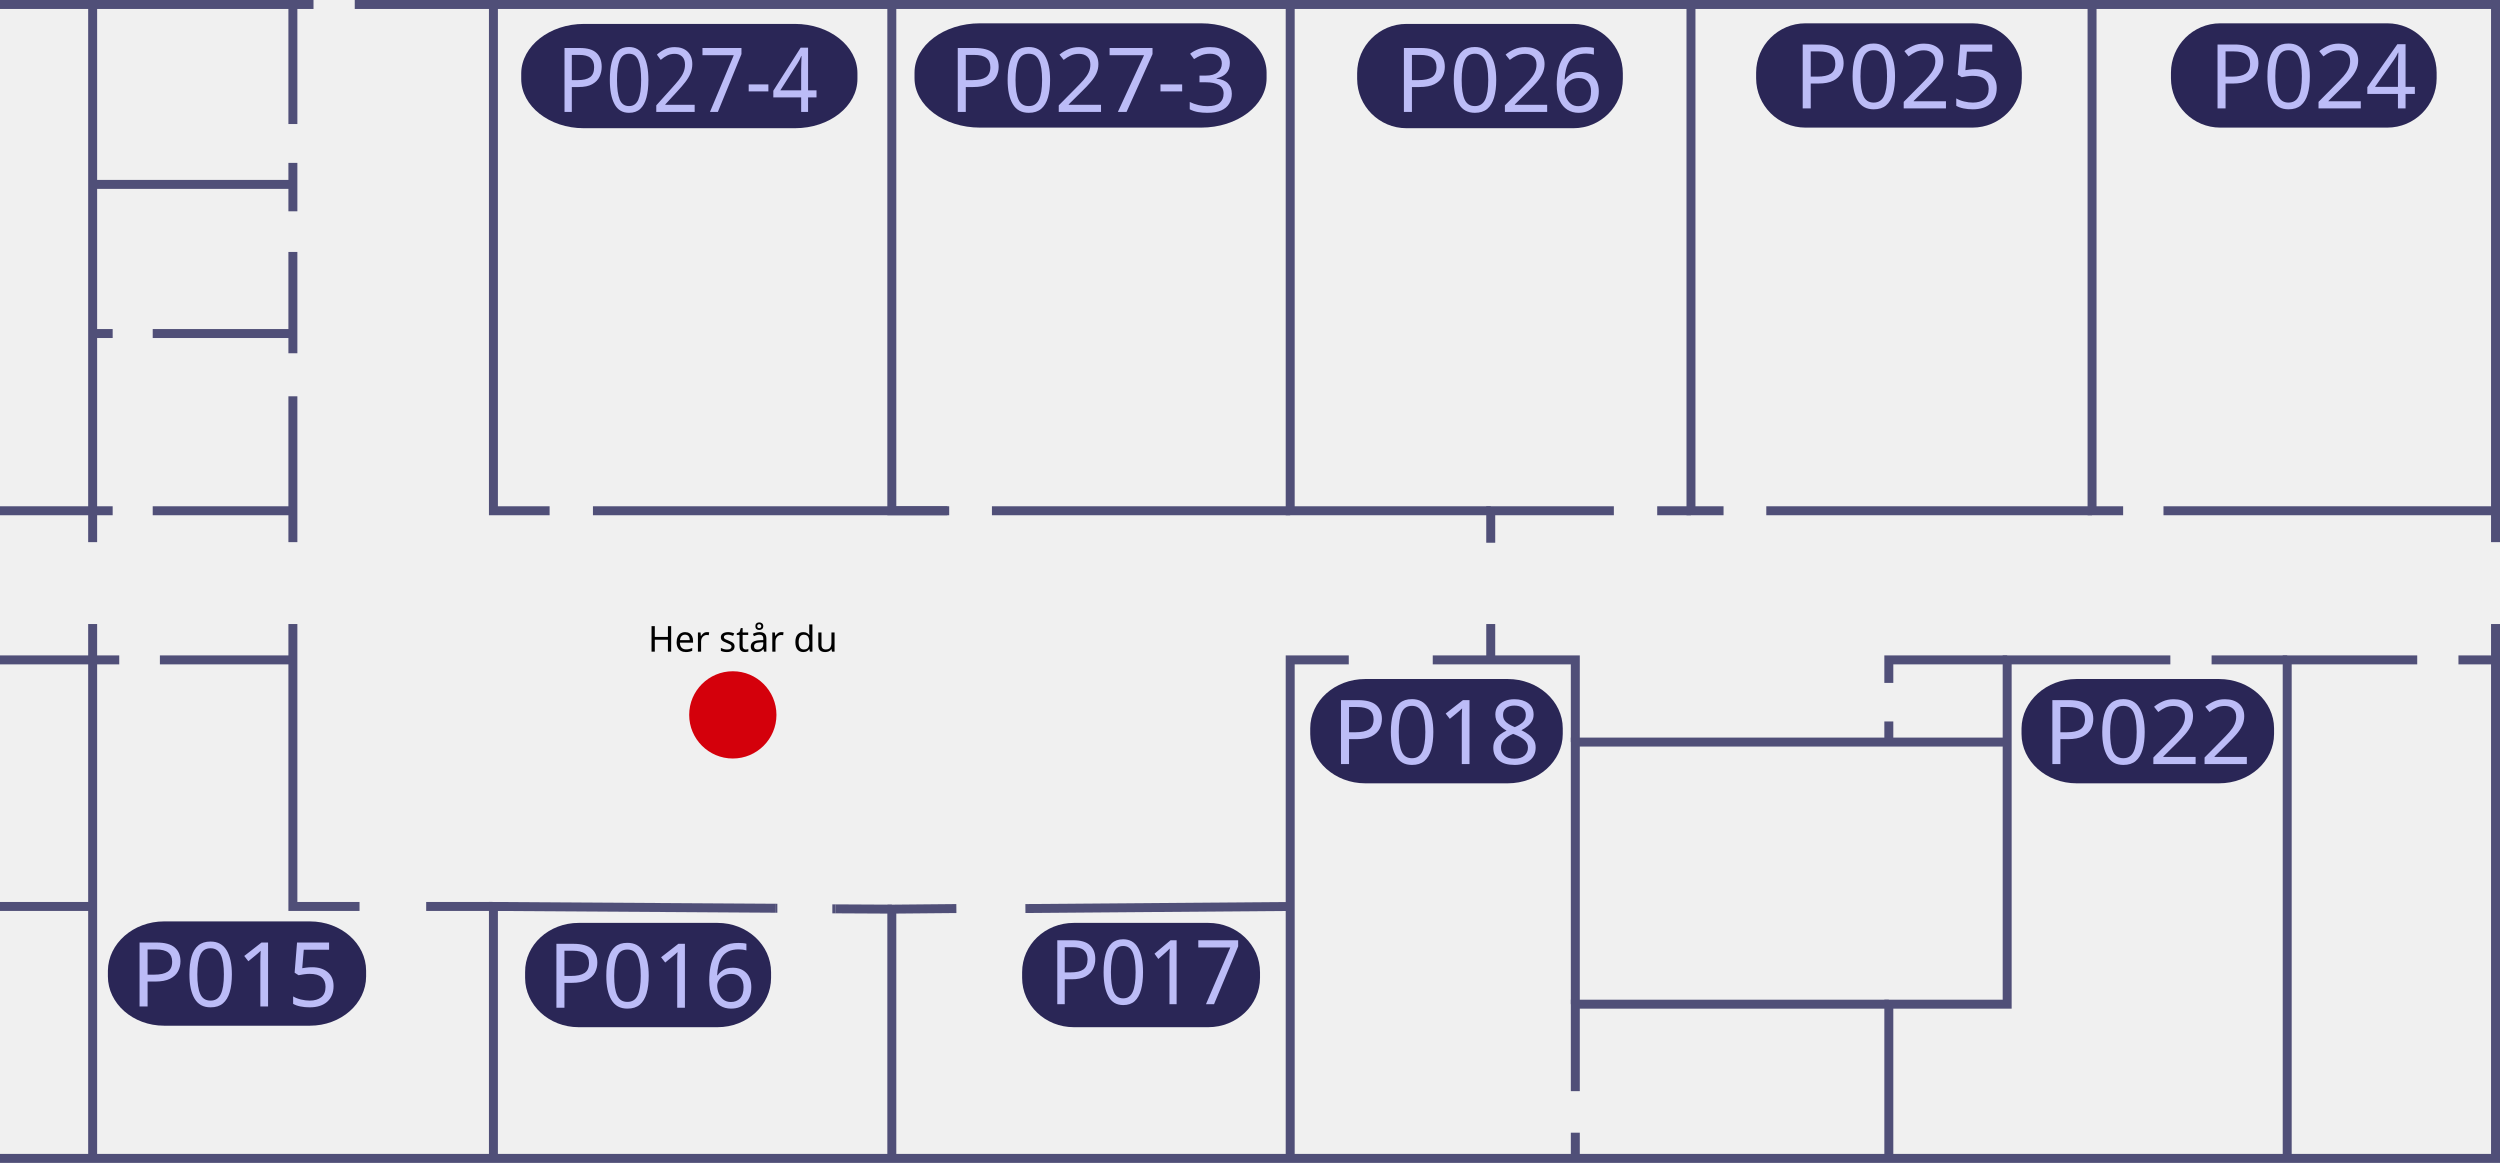
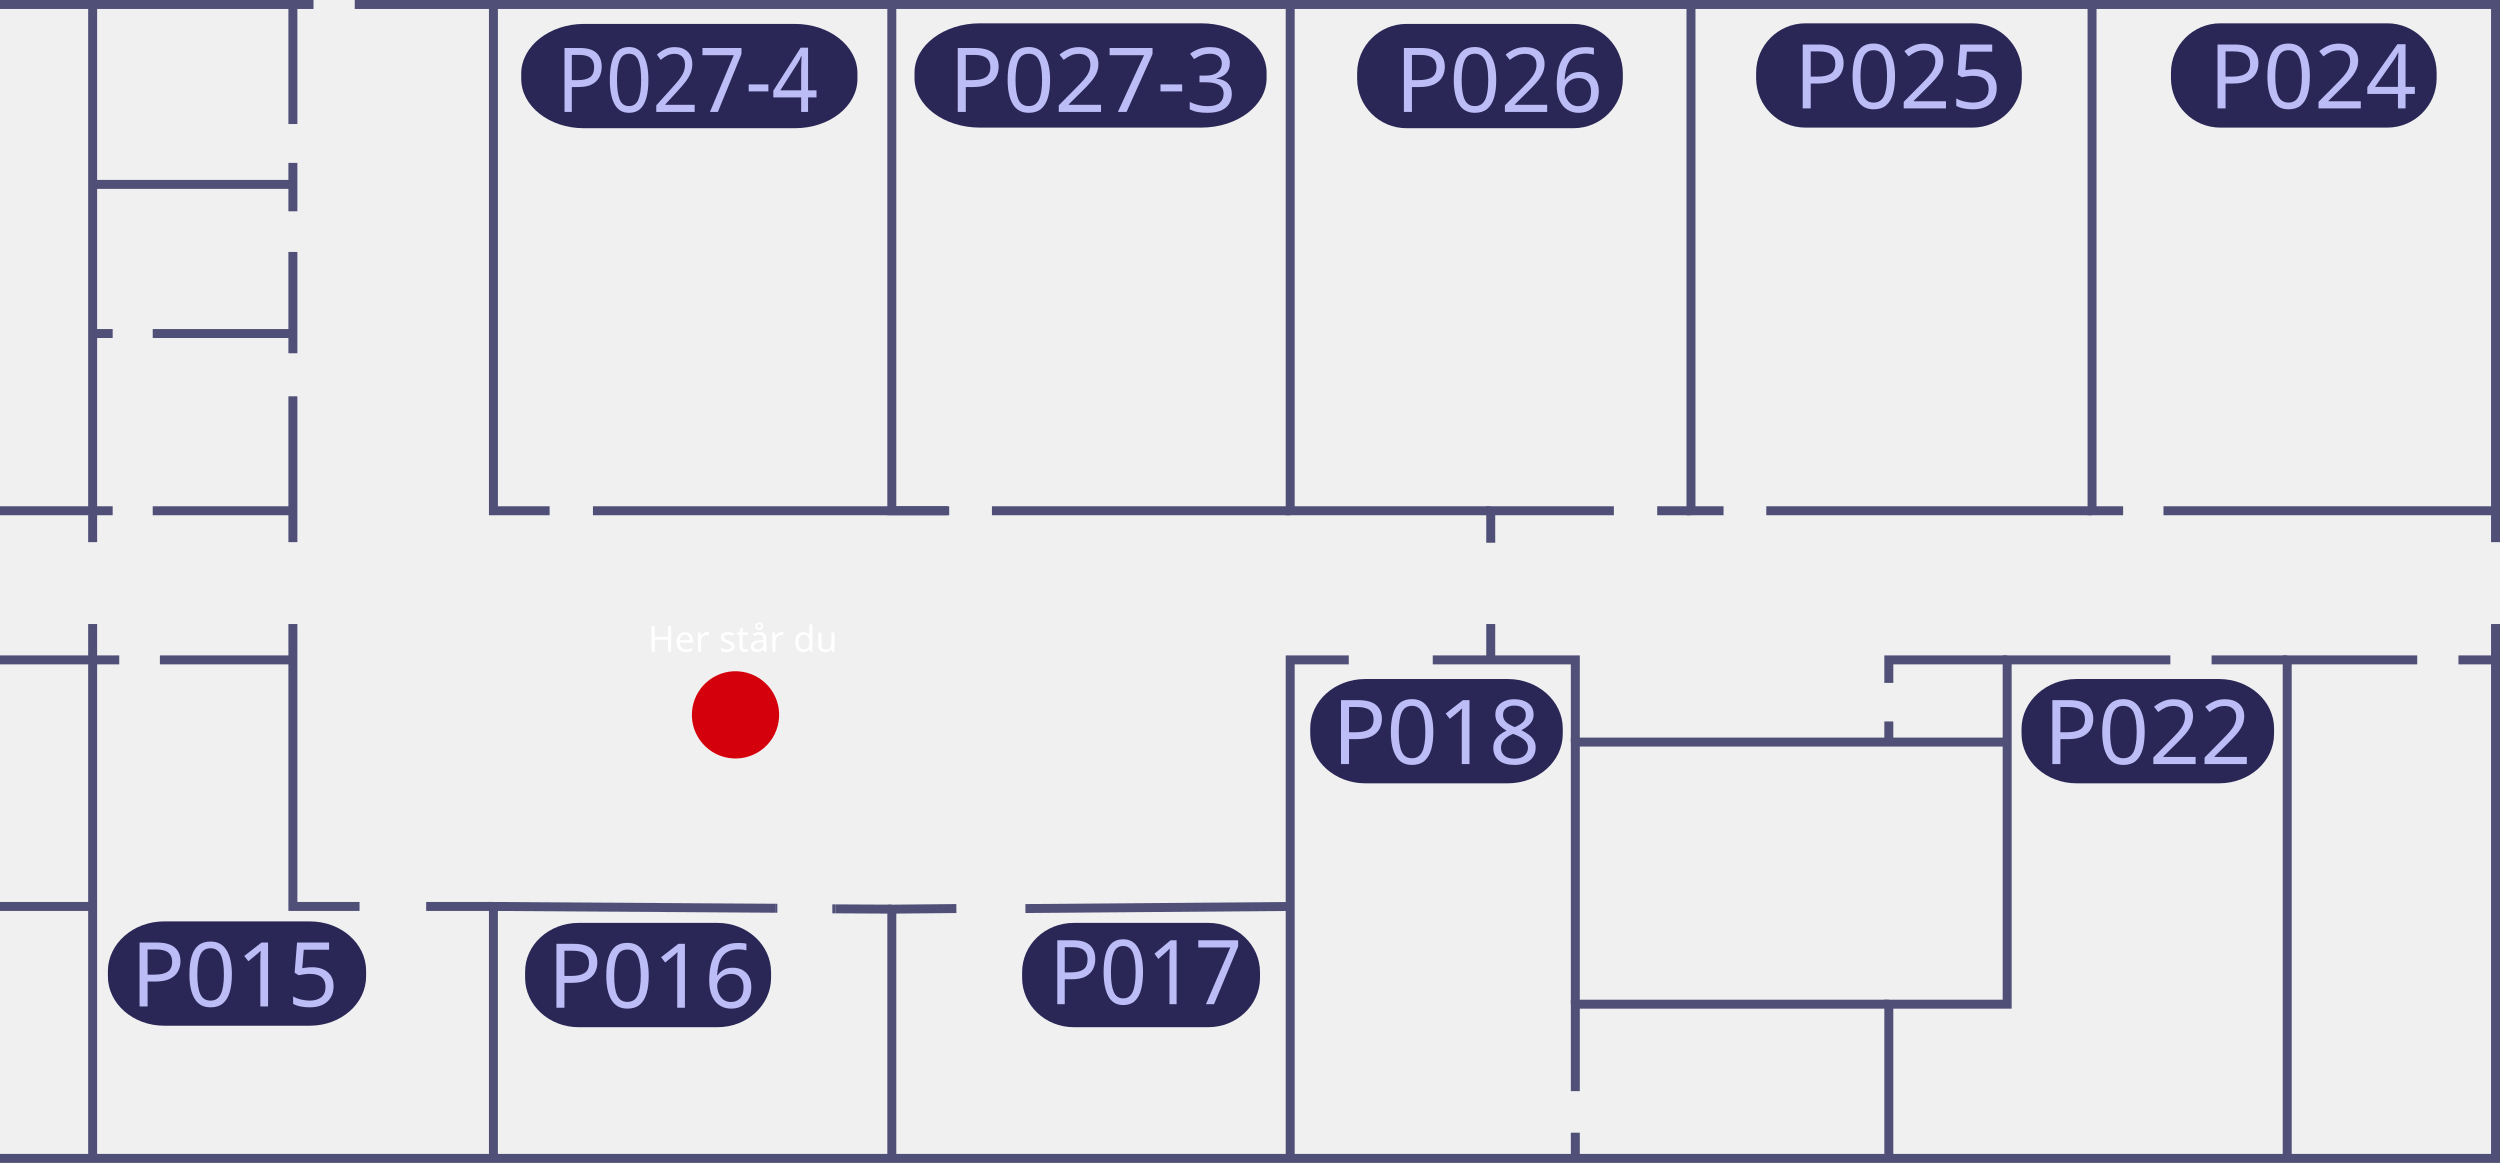
<svg xmlns="http://www.w3.org/2000/svg" version="1.1" id="floor-map" x="0px" y="0px" viewBox="0 0 836.5 389.1" style="enable-background:new 0 0 836.5 389.1;" xml:space="preserve">
  <style type="text/css">
	.st0{fill:none;stroke:#504F78;stroke-width:3;stroke-miterlimit:10;}
	.st1{fill:#2A2656;}
	.st2{fill:#BCBCF7;}
	.st3{font-family:'ArialMT';}
	.st4{font-size:29.96px;}
	.st5{fill:#D4000B;}
	.st6{fill:none;}
- 	.st7{font-family:'MyriadPro-Regular';}
+ 	.st7{fill:#FFFFFF;}
	.st8{font-size:12px;}
</style>
  <g id="main-group">
    <g id="map-lines">
      <polyline class="st0" points="31,181.4 31,1.5 0,1.5   " />
      <line class="st0" x1="31" y1="387.6" x2="31" y2="208.8" />
      <polyline class="st0" points="835,208.8 835,387.6 0,387.6   " />
      <polyline class="st0" points="118.7,1.5 835,1.5 835,170.9 835,181.4   " />
      <line class="st0" x1="31" y1="1.5" x2="104.9" y2="1.5" />
      <line class="st0" x1="723.9" y1="170.9" x2="835" y2="170.9" />
      <polyline class="st0" points="700,1.5 700,170.9 710.4,170.9   " />
      <line class="st0" x1="591" y1="170.9" x2="700" y2="170.9" />
      <polyline class="st0" points="565.8,1.5 565.8,170.9 576.7,170.9   " />
      <polyline class="st0" points="808.8,220.8 765.3,220.8 765.3,387.6   " />
      <line class="st0" x1="835" y1="220.8" x2="822.6" y2="220.8" />
      <line class="st0" x1="740" y1="220.8" x2="765.3" y2="220.8" />
      <polyline class="st0" points="632,387.6 632,336 671.6,336 671.6,220.8 726.2,220.8   " />
      <line class="st0" x1="527.1" y1="379" x2="527.1" y2="387.6" />
      <polyline class="st0" points="632,336 527.1,336 527.1,365.1   " />
      <polyline class="st0" points="671.6,248.3 527.1,248.3 527.1,336   " />
      <polyline class="st0" points="479.4,220.8 527.1,220.8 527.1,248.3   " />
      <polyline class="st0" points="431.7,387.6 431.7,220.8 451.3,220.8   " />
      <line class="st0" x1="554.5" y1="170.9" x2="565.8" y2="170.9" />
      <polyline class="st0" points="498.8,181.6 498.8,170.9 540,170.9   " />
      <line class="st0" x1="498.8" y1="220.8" x2="498.8" y2="208.8" />
      <polyline class="st0" points="431.7,1.5 431.7,170.9 498.8,170.9   " />
      <polyline class="st0" points="320,304 298.4,304.2 298.4,387.6   " />
      <line class="st0" x1="431.7" y1="303.3" x2="343.1" y2="304" />
      <line class="st0" x1="279.5" y1="304.1" x2="298.4" y2="304.2" />
      <line class="st0" x1="278.5" y1="304.1" x2="279.5" y2="304.1" />
      <line class="st0" x1="259.6" y1="303.9" x2="260.1" y2="303.9" />
      <polyline class="st0" points="165.1,387.6 165.1,303.3 259.6,303.9   " />
      <line class="st0" x1="142.6" y1="303.3" x2="165.1" y2="303.3" />
      <polyline class="st0" points="98,208.8 98,303.3 120.3,303.3   " />
      <line class="st0" x1="98" y1="132.6" x2="98" y2="181.4" />
      <line class="st0" x1="98" y1="84.3" x2="98" y2="118.2" />
      <line class="st0" x1="98" y1="54.5" x2="98" y2="70.7" />
      <line class="st0" x1="98" y1="1.5" x2="98" y2="41.5" />
      <polyline class="st0" points="183.9,170.9 165.1,170.9 165.1,1.5   " />
      <line class="st0" x1="317.6" y1="170.9" x2="198.4" y2="170.9" />
      <polyline class="st0" points="344.7,170.9 431.7,170.9 331.9,170.9   " />
      <polyline class="st0" points="298.4,1.5 298.4,170.9 317,170.9   " />
      <line class="st0" x1="53.5" y1="220.8" x2="98" y2="220.8" />
      <polyline class="st0" points="0,220.8 31,220.8 39.9,220.8   " />
      <polyline class="st0" points="37.7,170.9 31,170.9 0,170.9   " />
      <line class="st0" x1="98" y1="170.9" x2="51.1" y2="170.9" />
      <line class="st0" x1="37.7" y1="111.6" x2="31" y2="111.6" />
      <line class="st0" x1="98" y1="111.6" x2="51.1" y2="111.6" />
      <line class="st0" x1="98" y1="61.7" x2="31" y2="61.7" />
      <line class="st0" x1="632" y1="241.4" x2="632" y2="248.3" />
      <polyline class="st0" points="671.6,220.8 632,220.8 632,228.5   " />
      <line class="st0" x1="31" y1="303.3" x2="0" y2="303.3" />
    </g>
    <path id="P026c-box" class="st1" d="M195.4,8H266c11.5,0,20.9,7.4,20.9,16.5v1.9c0,9.1-9.3,16.5-20.9,16.5h-70.7   c-11.5,0-20.9-7.4-20.9-16.5v-1.9C174.5,15.4,183.9,8,195.4,8z" />
    <text id="P026c-text" transform="matrix(0.9085 0 0 1 186.2485 37.4502)" class="st2 st3 st4">P027-4</text>
    <path id="P026b-box" class="st1" d="M327.9,7.8h74c12.1,0,21.9,7.4,21.9,16.5v1.9c0,9.1-9.8,16.5-21.9,16.5h-74   c-12.1,0-21.9-7.4-21.9-16.5v-1.9C306,15.2,315.8,7.8,327.9,7.8z" />
    <text id="P026b-text" transform="matrix(1 0 0 1 317.5602 37.45)" class="st2 st3 st4">P027-3</text>
    <path id="P026-box" class="st1" d="M470.6,8h55.9c9.1,0,16.5,7.4,16.5,16.5v1.9c0,9.1-7.4,16.5-16.5,16.5h-55.9   c-9.1,0-16.5-7.4-16.5-16.5v-1.9C454.1,15.4,461.5,8,470.6,8z" />
    <text id="P026-text" transform="matrix(1 0 0 1 466.84 37.45)" class="st2 st3 st4">P026</text>
    <path id="P025-box" class="st1" d="M604.1,7.8H660c9.1,0,16.5,7.4,16.5,16.5v1.9c0,9.1-7.4,16.5-16.5,16.5h-55.9   c-9.1,0-16.5-7.4-16.5-16.5v-1.9C587.6,15.2,595,7.8,604.1,7.8z" />
    <text id="P025-text" transform="matrix(1 0 0 1 600.28 36.28)" class="st2 st3 st4">P025</text>
    <path id="P024-box" class="st1" d="M742.9,7.8h55.9c9.1,0,16.5,7.4,16.5,16.5v1.9c0,9.1-7.4,16.5-16.5,16.5h-55.9   c-9.1,0-16.5-7.4-16.5-16.5v-1.9C726.4,15.2,733.8,7.8,742.9,7.8z" />
    <text id="P024-text" transform="matrix(1 0 0 1 739.08 36.28)" class="st2 st3 st4">P024</text>
    <path id="P018-box" class="st1" d="M456.8,227.2h47.7c10.1,0,18.4,7.4,18.4,16.5v1.9c0,9.1-8.2,16.5-18.4,16.5h-47.7   c-10.1,0-18.4-7.4-18.4-16.5v-1.9C438.4,234.6,446.6,227.2,456.8,227.2z" />
    <text id="P018-text" transform="matrix(1 0 0 1 445.7905 255.65)" class="st2 st3 st4">P018</text>
    <path id="P017-box" class="st1" d="M359.3,308.8h45c9.6,0,17.3,7.4,17.3,16.5v1.9c0,9.1-7.8,16.5-17.3,16.5h-45   c-9.6,0-17.3-7.4-17.3-16.5v-1.9C342,316.1,349.7,308.8,359.3,308.8z" />
    <text id="P017-text" transform="matrix(0.9287 0 0 1 351.0684 336)" class="st2 st3 st4">P017</text>
    <path id="P016-box" class="st1" d="M193.6,308.8h46.5c9.9,0,17.9,7.4,17.9,16.5v1.9c0,9.1-8,16.5-17.9,16.5h-46.5   c-9.9,0-17.9-7.4-17.9-16.5v-1.9C175.6,316.1,183.7,308.8,193.6,308.8z" />
    <text id="P016-text" transform="matrix(1 0 0 1 183.27 337.19)" class="st2 st3 st4">P016</text>
    <path id="P015-box" class="st1" d="M54.9,308.3h48.8c10.4,0,18.8,7.4,18.8,16.5v1.9c0,9.1-8.4,16.5-18.8,16.5H54.9   c-10.4,0-18.8-7.4-18.8-16.5v-1.9C36.2,315.7,44.6,308.3,54.9,308.3z" />
    <text id="P015-text" transform="matrix(1 0 0 1 43.79 336.76)" class="st2 st3 st4">P015</text>
    <path id="P018-box_00000111878923128283647190000007340365837527980939_" class="st1" d="M694.8,227.2h47.7   c10.1,0,18.4,7.4,18.4,16.5v1.9c0,9.1-8.2,16.5-18.4,16.5h-47.7c-10.1,0-18.4-7.4-18.4-16.5v-1.9   C676.5,234.6,684.7,227.2,694.8,227.2z" />
    <text id="P018-text_00000157303005836747895600000000567760258523397769_" transform="matrix(1 0 0 1 683.8151 255.65)" class="st2 st3 st4">P022</text>
  </g>
-   <circle class="st5" cx="245.2" cy="239.2" r="14.6" />
+   <ellipse transform="matrix(0.1602 -0.9871 0.9871 0.1602 -29.4375 443.8003)" class="st5" cx="246.1" cy="239.2" rx="14.6" ry="14.6" />
  <rect x="216.8" y="209.5" class="st6" width="62.8" height="16.9" />
-   <text transform="matrix(1 0 0 1 216.8497 218.0563)" class="st7 st8">Her står du</text>
+   <text transform="matrix(1 0 0 1 216.8497 218.0563)" class="st7 st3 st8">Her står du</text>
</svg>
